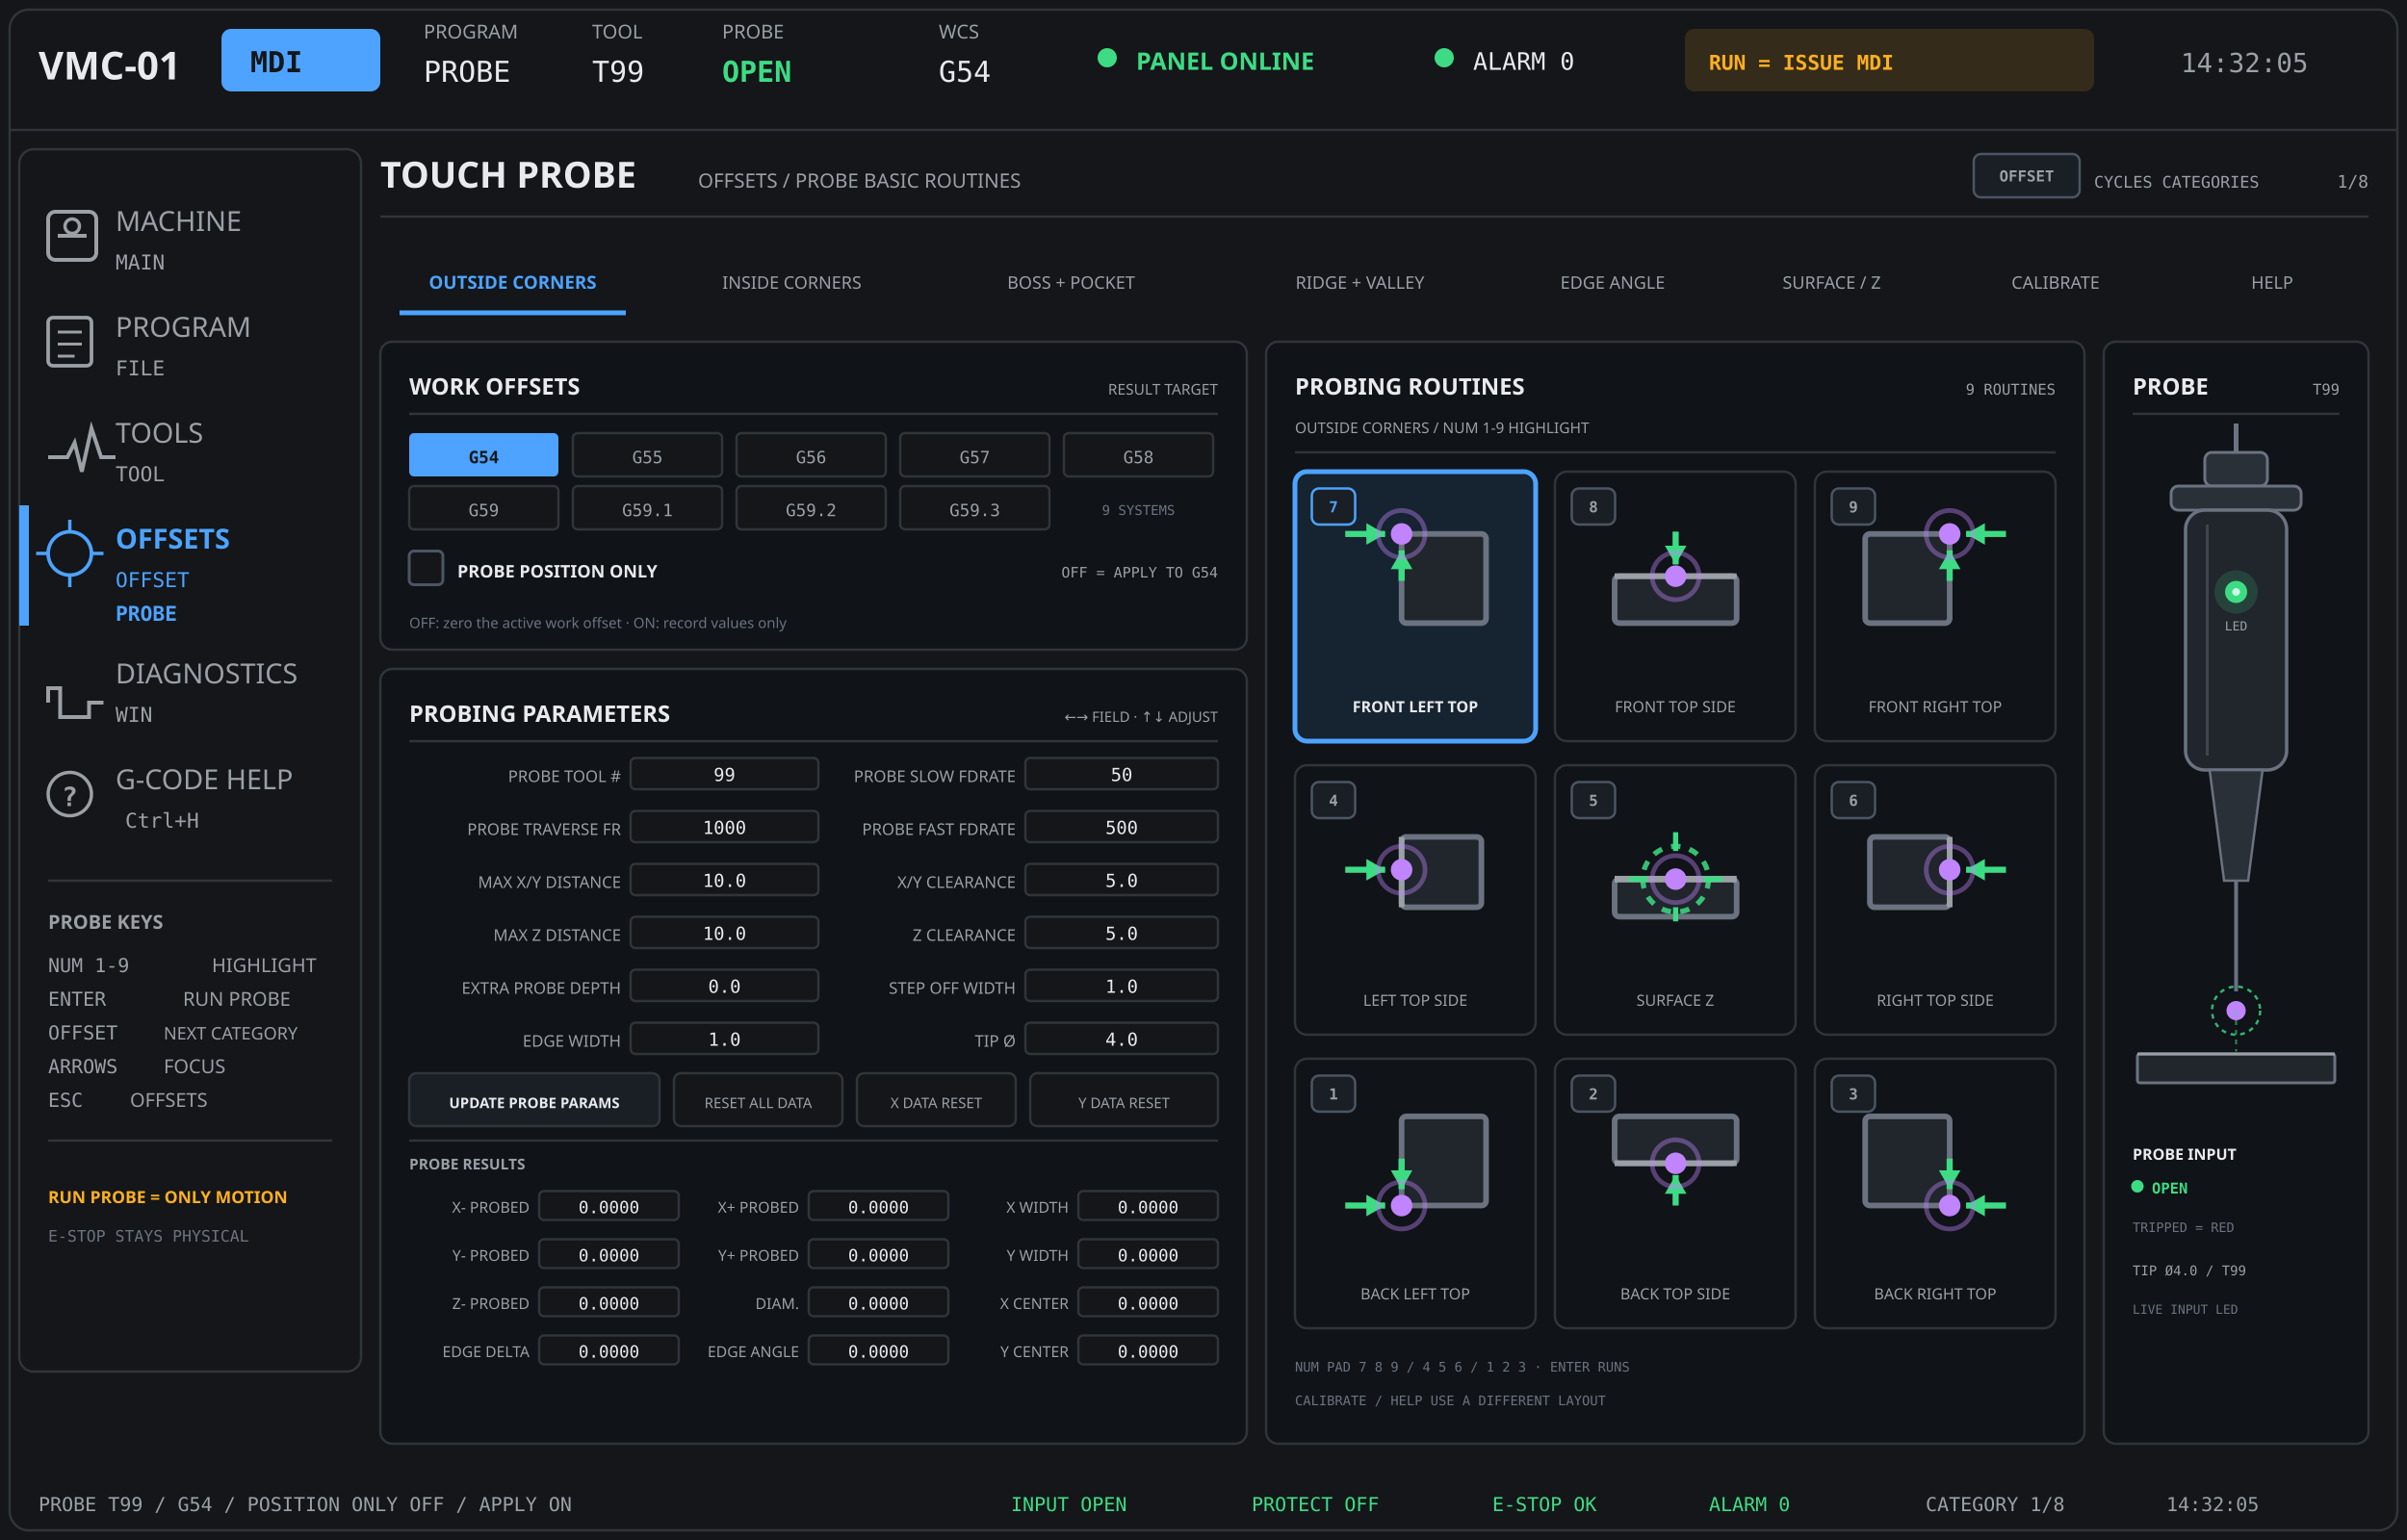
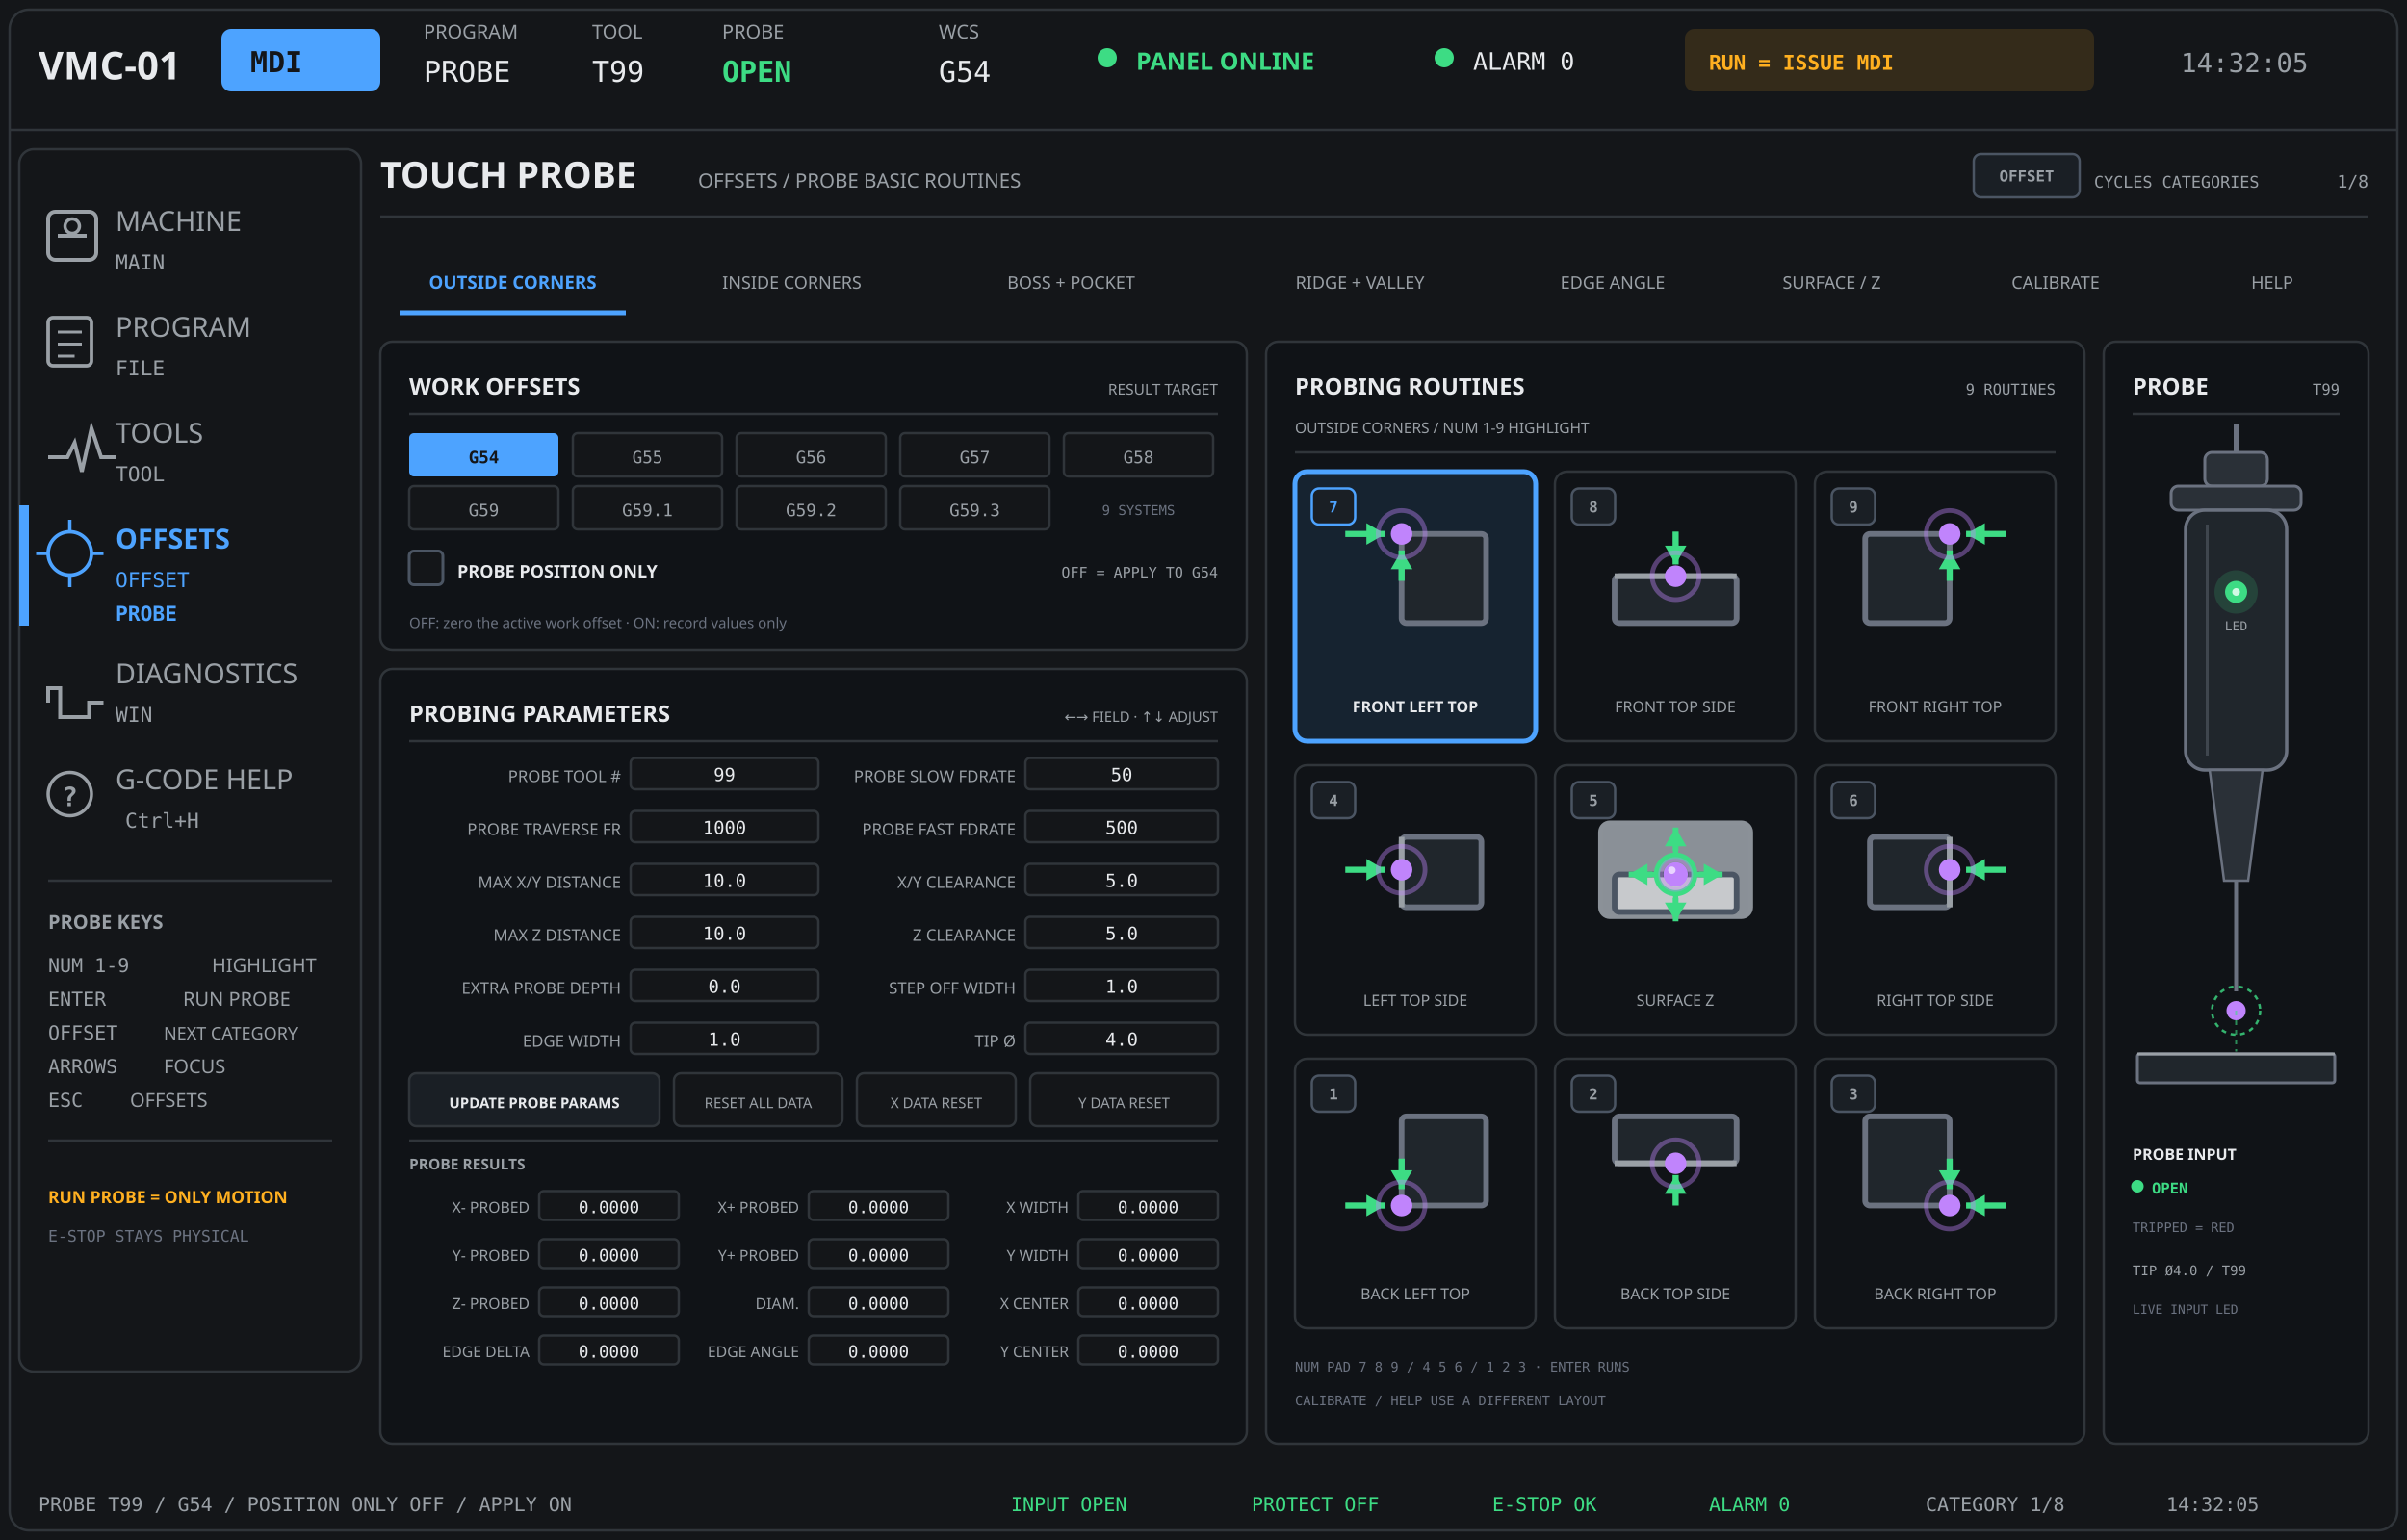
<svg xmlns="http://www.w3.org/2000/svg" viewBox="0 0 1000 640" width="1000" height="640">
  <rect x="0" y="0" width="1000" height="640" rx="0" fill="#141619" stroke="none" stroke-width="1" />
  <rect x="4" y="4" width="992" height="632" rx="8" fill="none" stroke="#30353a" stroke-width="1" />
  <line x1="4" y1="54" x2="996" y2="54" stroke="#30353a" stroke-width="1" />
  <text x="16" y="33" fill="#e8eaed" font-size="16" font-family="sans-serif" font-weight="700" text-anchor="start">VMC-01</text>
  <rect x="92" y="12" width="66" height="26" rx="4" fill="#4da3ff" stroke="none" stroke-width="1" />
  <text x="104" y="30" fill="#141619" font-size="12" font-family="monospace" font-weight="700" text-anchor="start">MDI</text>
  <text x="176" y="16" fill="#9aa0a6" font-size="8" font-family="sans-serif" text-anchor="start">PROGRAM</text>
  <text x="176" y="34" fill="#e8eaed" font-size="12" font-family="monospace" text-anchor="start">PROBE</text>
  <text x="246" y="16" fill="#9aa0a6" font-size="8" font-family="sans-serif" text-anchor="start">TOOL</text>
  <text x="246" y="34" fill="#e8eaed" font-size="12" font-family="monospace" text-anchor="start">T99</text>
  <text x="300" y="16" fill="#9aa0a6" font-size="8" font-family="sans-serif" text-anchor="start">PROBE</text>
  <text x="300" y="34" fill="#3ddc84" font-size="12" font-family="monospace" font-weight="700" text-anchor="start">OPEN</text>
  <text x="390" y="16" fill="#9aa0a6" font-size="8" font-family="sans-serif" text-anchor="start">WCS</text>
  <text x="390" y="34" fill="#e8eaed" font-size="12" font-family="monospace" text-anchor="start">G54</text>
  <circle cx="460" cy="24" r="4" fill="#3ddc84" />
  <text x="472" y="29" fill="#3ddc84" font-size="10" font-family="sans-serif" font-weight="700" text-anchor="start">PANEL ONLINE</text>
  <circle cx="600" cy="24" r="4" fill="#3ddc84" />
  <text x="612" y="29" fill="#e8eaed" font-size="10" font-family="monospace" text-anchor="start">ALARM 0</text>
  <rect x="700" y="12" width="170" height="26" rx="4" fill="#ffb020" stroke="none" stroke-width="0" opacity="0.14" />
  <text x="710" y="29" fill="#ffb020" font-size="8.5" font-family="monospace" font-weight="700" text-anchor="start">RUN = ISSUE MDI</text>
  <text x="906" y="30" fill="#9aa0a6" font-size="11" font-family="monospace" text-anchor="start">14:32:05</text>
  <rect x="8" y="62" width="142" height="508" rx="6" fill="#141619" stroke="#30353a" stroke-width="1" />
  <rect x="20" y="88" width="20" height="20" rx="3" fill="none" stroke="#9aa0a6" stroke-width="1.6" />
  <line x1="24" y1="98" x2="36" y2="98" stroke="#9aa0a6" stroke-width="1.6" />
  <circle cx="30" cy="94" r="3" fill="none" stroke="#9aa0a6" stroke-width="1.4" />
  <text x="48" y="96" fill="#9aa0a6" font-size="11.5" font-family="sans-serif" text-anchor="start">MACHINE</text>
  <text x="48" y="112" fill="#9aa0a6" font-size="8.5" font-family="monospace" text-anchor="start">MAIN</text>
  <rect x="20" y="132" width="18" height="20" rx="2" fill="none" stroke="#9aa0a6" stroke-width="1.5" />
  <line x1="24" y1="138" x2="34" y2="138" stroke="#9aa0a6" stroke-width="1.2" />
  <line x1="24" y1="143" x2="34" y2="143" stroke="#9aa0a6" stroke-width="1.2" />
  <line x1="24" y1="148" x2="31" y2="148" stroke="#9aa0a6" stroke-width="1.2" />
  <text x="48" y="140" fill="#9aa0a6" font-size="11.5" font-family="sans-serif" text-anchor="start">PROGRAM</text>
  <text x="48" y="156" fill="#9aa0a6" font-size="8.5" font-family="monospace" text-anchor="start">FILE</text>
  <path d="M20 190 L28 190 L31 184 L34 196 L38 178 L42 190 L48 190" fill="none" stroke="#9aa0a6" stroke-width="1.6" />
  <text x="48" y="184" fill="#9aa0a6" font-size="11.5" font-family="sans-serif" text-anchor="start">TOOLS</text>
  <text x="48" y="200" fill="#9aa0a6" font-size="8.5" font-family="monospace" text-anchor="start">TOOL</text>
  <rect x="8" y="210" width="4" height="50" rx="0" fill="#4da3ff" stroke="none" stroke-width="0" />
  <circle cx="29" cy="230" r="9" fill="none" stroke="#4da3ff" stroke-width="1.5" />
  <line x1="29" y1="216" x2="29" y2="221" stroke="#4da3ff" stroke-width="1.4" />
  <line x1="29" y1="239" x2="29" y2="244" stroke="#4da3ff" stroke-width="1.4" />
  <line x1="15" y1="230" x2="20" y2="230" stroke="#4da3ff" stroke-width="1.4" />
  <line x1="38" y1="230" x2="43" y2="230" stroke="#4da3ff" stroke-width="1.4" />
  <text x="48" y="228" fill="#4da3ff" font-size="11.5" font-family="sans-serif" font-weight="700" text-anchor="start">OFFSETS</text>
  <text x="48" y="244" fill="#4da3ff" font-size="8.5" font-family="monospace" text-anchor="start">OFFSET</text>
  <text x="48" y="258" fill="#4da3ff" font-size="8.5" font-family="monospace" font-weight="700" text-anchor="start">PROBE</text>
  <path d="M20 292 L20 286 L25 286 L25 298 L37 298 L37 292 L43 292" fill="none" stroke="#9aa0a6" stroke-width="1.6" />
  <text x="48" y="284" fill="#9aa0a6" font-size="11.5" font-family="sans-serif" text-anchor="start">DIAGNOSTICS</text>
  <text x="48" y="300" fill="#9aa0a6" font-size="8.5" font-family="monospace" text-anchor="start">WIN</text>
  <circle cx="29" cy="330" r="9" fill="none" stroke="#9aa0a6" stroke-width="1.4" />
  <text x="29" y="335" fill="#9aa0a6" font-size="11" font-family="monospace" font-weight="700" text-anchor="middle">?</text>
  <text x="48" y="328" fill="#9aa0a6" font-size="11.5" font-family="sans-serif" text-anchor="start">G-CODE HELP</text>
  <text x="52" y="344" fill="#9aa0a6" font-size="8.5" font-family="monospace" text-anchor="start">Ctrl+H</text>
  <line x1="20" y1="366" x2="138" y2="366" stroke="#30353a" stroke-width="1" />
  <text x="20" y="386" fill="#9aa0a6" font-size="8" font-family="sans-serif" font-weight="700" text-anchor="start">PROBE KEYS</text>
  <text x="20" y="404" fill="#9aa0a6" font-size="8" font-family="monospace" text-anchor="start">NUM 1-9</text>
  <text x="88" y="404" fill="#9aa0a6" font-size="8" font-family="sans-serif" text-anchor="start">HIGHLIGHT</text>
  <text x="20" y="418" fill="#9aa0a6" font-size="8" font-family="monospace" text-anchor="start">ENTER</text>
  <text x="76" y="418" fill="#9aa0a6" font-size="8" font-family="sans-serif" text-anchor="start">RUN PROBE</text>
  <text x="20" y="432" fill="#9aa0a6" font-size="8" font-family="monospace" text-anchor="start">OFFSET</text>
  <text x="68" y="432" fill="#9aa0a6" font-size="7.2" font-family="sans-serif" text-anchor="start">NEXT CATEGORY</text>
  <text x="20" y="446" fill="#9aa0a6" font-size="8" font-family="monospace" text-anchor="start">ARROWS</text>
  <text x="68" y="446" fill="#9aa0a6" font-size="8" font-family="sans-serif" text-anchor="start">FOCUS</text>
  <text x="20" y="460" fill="#9aa0a6" font-size="8" font-family="monospace" text-anchor="start">ESC</text>
  <text x="54" y="460" fill="#9aa0a6" font-size="8" font-family="sans-serif" text-anchor="start">OFFSETS</text>
  <line x1="20" y1="474" x2="138" y2="474" stroke="#30353a" stroke-width="1" />
  <text x="20" y="500" fill="#ffb020" font-size="7.0" font-family="sans-serif" font-weight="700" text-anchor="start">RUN PROBE = ONLY MOTION</text>
  <text x="20" y="516" fill="#6b7280" font-size="6.6" font-family="monospace" text-anchor="start">E-STOP STAYS PHYSICAL</text>
  <text x="158" y="78" fill="#e8eaed" font-size="15" font-family="sans-serif" font-weight="700" text-anchor="start">TOUCH PROBE</text>
  <text x="290" y="78" fill="#9aa0a6" font-size="8.2" font-family="sans-serif" text-anchor="start">OFFSETS / PROBE BASIC ROUTINES</text>
  <rect x="820" y="64" width="44" height="18" rx="3" fill="#1a1f25" stroke="#4b5563" stroke-width="1" />
  <text x="842.0" y="75.4" fill="#9aa0a6" font-size="6.3" font-family="monospace" font-weight="700" text-anchor="middle">OFFSET</text>
  <text x="870" y="78" fill="#9aa0a6" font-size="6.7" font-family="monospace" text-anchor="start">CYCLES CATEGORIES</text>
  <text x="984" y="78" fill="#9aa0a6" font-size="7.2" font-family="monospace" text-anchor="end">1/8</text>
  <line x1="158" y1="90" x2="984" y2="90" stroke="#30353a" stroke-width="1" />
  <text x="213.0" y="120" fill="#4da3ff" font-size="7.5" font-family="sans-serif" font-weight="700" text-anchor="middle">OUTSIDE CORNERS</text>
  <line x1="166" y1="130" x2="260" y2="130" stroke="#4da3ff" stroke-width="2" />
  <text x="329.0" y="120" fill="#9aa0a6" font-size="7.2" font-family="sans-serif" text-anchor="middle">INSIDE CORNERS</text>
  <text x="445.0" y="120" fill="#9aa0a6" font-size="7.2" font-family="sans-serif" text-anchor="middle">BOSS + POCKET</text>
  <text x="565.0" y="120" fill="#9aa0a6" font-size="7.2" font-family="sans-serif" text-anchor="middle">RIDGE + VALLEY</text>
  <text x="670.0" y="120" fill="#9aa0a6" font-size="7.2" font-family="sans-serif" text-anchor="middle">EDGE ANGLE</text>
  <text x="761.0" y="120" fill="#9aa0a6" font-size="7.2" font-family="sans-serif" text-anchor="middle">SURFACE / Z</text>
  <text x="854.0" y="120" fill="#9aa0a6" font-size="7.2" font-family="sans-serif" text-anchor="middle">CALIBRATE</text>
  <text x="944.0" y="120" fill="#9aa0a6" font-size="7.2" font-family="sans-serif" text-anchor="middle">HELP</text>
  <rect x="158" y="142" width="360" height="128" rx="5" fill="#101317" stroke="#30353a" stroke-width="1" />
  <text x="170" y="164" fill="#e8eaed" font-size="9.5" font-family="sans-serif" font-weight="700" text-anchor="start">WORK OFFSETS</text>
  <text x="506" y="164" fill="#9aa0a6" font-size="6.2" font-family="sans-serif" text-anchor="end">RESULT TARGET</text>
  <line x1="170" y1="172" x2="506" y2="172" stroke="#30353a" stroke-width="1" />
  <rect x="170" y="180" width="62" height="18" rx="2" fill="#4da3ff" stroke="none" stroke-width="1" />
  <text x="201" y="192.5" fill="#141619" font-size="7" font-family="monospace" font-weight="700" text-anchor="middle">G54</text>
  <rect x="238" y="180" width="62" height="18" rx="2" fill="#141619" stroke="#30353a" stroke-width="1" />
  <text x="269" y="192.5" fill="#9aa0a6" font-size="7" font-family="monospace" text-anchor="middle">G55</text>
  <rect x="306" y="180" width="62" height="18" rx="2" fill="#141619" stroke="#30353a" stroke-width="1" />
  <text x="337" y="192.5" fill="#9aa0a6" font-size="7" font-family="monospace" text-anchor="middle">G56</text>
  <rect x="374" y="180" width="62" height="18" rx="2" fill="#141619" stroke="#30353a" stroke-width="1" />
  <text x="405" y="192.5" fill="#9aa0a6" font-size="7" font-family="monospace" text-anchor="middle">G57</text>
  <rect x="442" y="180" width="62" height="18" rx="2" fill="#141619" stroke="#30353a" stroke-width="1" />
  <text x="473" y="192.5" fill="#9aa0a6" font-size="7" font-family="monospace" text-anchor="middle">G58</text>
  <rect x="170" y="202" width="62" height="18" rx="2" fill="#141619" stroke="#30353a" stroke-width="1" />
  <text x="201" y="214.5" fill="#9aa0a6" font-size="7" font-family="monospace" text-anchor="middle">G59</text>
  <rect x="238" y="202" width="62" height="18" rx="2" fill="#141619" stroke="#30353a" stroke-width="1" />
  <text x="269" y="214.5" fill="#9aa0a6" font-size="7" font-family="monospace" text-anchor="middle">G59.1</text>
  <rect x="306" y="202" width="62" height="18" rx="2" fill="#141619" stroke="#30353a" stroke-width="1" />
  <text x="337" y="214.5" fill="#9aa0a6" font-size="7" font-family="monospace" text-anchor="middle">G59.2</text>
  <rect x="374" y="202" width="62" height="18" rx="2" fill="#141619" stroke="#30353a" stroke-width="1" />
  <text x="405" y="214.5" fill="#9aa0a6" font-size="7" font-family="monospace" text-anchor="middle">G59.3</text>
  <text x="473" y="214" fill="#6b7280" font-size="5.6" font-family="monospace" text-anchor="middle">9 SYSTEMS</text>
  <rect x="170" y="229" width="14" height="14" rx="2" fill="#141619" stroke="#4b5563" stroke-width="1.2" />
  <text x="190" y="240" fill="#e8eaed" font-size="7.2" font-family="sans-serif" font-weight="700" text-anchor="start">PROBE POSITION ONLY</text>
  <text x="506" y="240" fill="#9aa0a6" font-size="6.0" font-family="monospace" text-anchor="end">OFF = APPLY TO G54</text>
  <text x="170" y="261" fill="#6b7280" font-size="6.0" font-family="sans-serif" text-anchor="start">OFF: zero the active work offset · ON: record values only</text>
  <rect x="158" y="278" width="360" height="322" rx="5" fill="#101317" stroke="#30353a" stroke-width="1" />
  <text x="170" y="300" fill="#e8eaed" font-size="9.5" font-family="sans-serif" font-weight="700" text-anchor="start">PROBING PARAMETERS</text>
  <text x="506" y="300" fill="#9aa0a6" font-size="5.9" font-family="sans-serif" text-anchor="end">←→ FIELD · ↑↓ ADJUST</text>
  <line x1="170" y1="308" x2="506" y2="308" stroke="#30353a" stroke-width="1" />
  <text x="258" y="325" fill="#9aa0a6" font-size="6.7" font-family="sans-serif" text-anchor="end">PROBE TOOL #</text>
  <rect x="262" y="315" width="78" height="13" rx="2" fill="#141619" stroke="#30353a" stroke-width="1" />
  <text x="301" y="324.6" fill="#e8eaed" font-size="7.5" font-family="monospace" text-anchor="middle">99</text>
  <text x="422" y="325" fill="#9aa0a6" font-size="6.7" font-family="sans-serif" text-anchor="end">PROBE SLOW FDRATE</text>
  <rect x="426" y="315" width="80" height="13" rx="2" fill="#141619" stroke="#30353a" stroke-width="1" />
  <text x="466" y="324.6" fill="#e8eaed" font-size="7.5" font-family="monospace" text-anchor="middle">50</text>
  <text x="258" y="347" fill="#9aa0a6" font-size="6.7" font-family="sans-serif" text-anchor="end">PROBE TRAVERSE FR</text>
  <rect x="262" y="337" width="78" height="13" rx="2" fill="#141619" stroke="#30353a" stroke-width="1" />
  <text x="301" y="346.6" fill="#e8eaed" font-size="7.5" font-family="monospace" text-anchor="middle">1000</text>
  <text x="422" y="347" fill="#9aa0a6" font-size="6.7" font-family="sans-serif" text-anchor="end">PROBE FAST FDRATE</text>
  <rect x="426" y="337" width="80" height="13" rx="2" fill="#141619" stroke="#30353a" stroke-width="1" />
  <text x="466" y="346.6" fill="#e8eaed" font-size="7.5" font-family="monospace" text-anchor="middle">500</text>
  <text x="258" y="369" fill="#9aa0a6" font-size="6.7" font-family="sans-serif" text-anchor="end">MAX X/Y DISTANCE</text>
  <rect x="262" y="359" width="78" height="13" rx="2" fill="#141619" stroke="#30353a" stroke-width="1" />
  <text x="301" y="368.6" fill="#e8eaed" font-size="7.5" font-family="monospace" text-anchor="middle">10.0</text>
  <text x="422" y="369" fill="#9aa0a6" font-size="6.7" font-family="sans-serif" text-anchor="end">X/Y CLEARANCE</text>
  <rect x="426" y="359" width="80" height="13" rx="2" fill="#141619" stroke="#30353a" stroke-width="1" />
  <text x="466" y="368.6" fill="#e8eaed" font-size="7.5" font-family="monospace" text-anchor="middle">5.0</text>
  <text x="258" y="391" fill="#9aa0a6" font-size="6.7" font-family="sans-serif" text-anchor="end">MAX Z DISTANCE</text>
  <rect x="262" y="381" width="78" height="13" rx="2" fill="#141619" stroke="#30353a" stroke-width="1" />
  <text x="301" y="390.6" fill="#e8eaed" font-size="7.5" font-family="monospace" text-anchor="middle">10.0</text>
  <text x="422" y="391" fill="#9aa0a6" font-size="6.7" font-family="sans-serif" text-anchor="end">Z CLEARANCE</text>
  <rect x="426" y="381" width="80" height="13" rx="2" fill="#141619" stroke="#30353a" stroke-width="1" />
  <text x="466" y="390.6" fill="#e8eaed" font-size="7.5" font-family="monospace" text-anchor="middle">5.0</text>
  <text x="258" y="413" fill="#9aa0a6" font-size="6.7" font-family="sans-serif" text-anchor="end">EXTRA PROBE DEPTH</text>
  <rect x="262" y="403" width="78" height="13" rx="2" fill="#141619" stroke="#30353a" stroke-width="1" />
  <text x="301" y="412.6" fill="#e8eaed" font-size="7.5" font-family="monospace" text-anchor="middle">0.0</text>
  <text x="422" y="413" fill="#9aa0a6" font-size="6.7" font-family="sans-serif" text-anchor="end">STEP OFF WIDTH</text>
  <rect x="426" y="403" width="80" height="13" rx="2" fill="#141619" stroke="#30353a" stroke-width="1" />
  <text x="466" y="412.6" fill="#e8eaed" font-size="7.5" font-family="monospace" text-anchor="middle">1.0</text>
  <text x="258" y="435" fill="#9aa0a6" font-size="6.7" font-family="sans-serif" text-anchor="end">EDGE WIDTH</text>
  <rect x="262" y="425" width="78" height="13" rx="2" fill="#141619" stroke="#30353a" stroke-width="1" />
  <text x="301" y="434.6" fill="#e8eaed" font-size="7.5" font-family="monospace" text-anchor="middle">1.0</text>
  <text x="422" y="435" fill="#9aa0a6" font-size="6.7" font-family="sans-serif" text-anchor="end">TIP Ø</text>
  <rect x="426" y="425" width="80" height="13" rx="2" fill="#141619" stroke="#30353a" stroke-width="1" />
  <text x="466" y="434.6" fill="#e8eaed" font-size="7.5" font-family="monospace" text-anchor="middle">4.0</text>
  <rect x="170" y="446" width="104" height="22" rx="3" fill="#1a1f25" stroke="#30353a" stroke-width="1" />
  <text x="222" y="460.5" fill="#e8eaed" font-size="6.0" font-family="sans-serif" font-weight="700" text-anchor="middle">UPDATE PROBE PARAMS</text>
  <rect x="280" y="446" width="70" height="22" rx="3" fill="#141619" stroke="#30353a" stroke-width="1" />
  <text x="315" y="460.5" fill="#9aa0a6" font-size="6.0" font-family="sans-serif" text-anchor="middle">RESET ALL DATA</text>
  <rect x="356" y="446" width="66" height="22" rx="3" fill="#141619" stroke="#30353a" stroke-width="1" />
  <text x="389" y="460.5" fill="#9aa0a6" font-size="6.0" font-family="sans-serif" text-anchor="middle">X DATA RESET</text>
  <rect x="428" y="446" width="78" height="22" rx="3" fill="#141619" stroke="#30353a" stroke-width="1" />
  <text x="467" y="460.5" fill="#9aa0a6" font-size="6.0" font-family="sans-serif" text-anchor="middle">Y DATA RESET</text>
  <line x1="170" y1="474" x2="506" y2="474" stroke="#30353a" stroke-width="1" />
  <text x="170" y="486" fill="#9aa0a6" font-size="6.2" font-family="sans-serif" font-weight="700" text-anchor="start">PROBE RESULTS</text>
  <text x="220" y="504" fill="#9aa0a6" font-size="6.3" font-family="sans-serif" text-anchor="end">X- PROBED</text>
  <rect x="224" y="495" width="58" height="12" rx="2" fill="#141619" stroke="#30353a" stroke-width="1" />
  <text x="253" y="504.2" fill="#e8eaed" font-size="7.0" font-family="monospace" text-anchor="middle">0.0000</text>
  <text x="332" y="504" fill="#9aa0a6" font-size="6.3" font-family="sans-serif" text-anchor="end">X+ PROBED</text>
  <rect x="336" y="495" width="58" height="12" rx="2" fill="#141619" stroke="#30353a" stroke-width="1" />
  <text x="365" y="504.2" fill="#e8eaed" font-size="7.0" font-family="monospace" text-anchor="middle">0.0000</text>
  <text x="444" y="504" fill="#9aa0a6" font-size="6.3" font-family="sans-serif" text-anchor="end">X WIDTH</text>
  <rect x="448" y="495" width="58" height="12" rx="2" fill="#141619" stroke="#30353a" stroke-width="1" />
  <text x="477" y="504.2" fill="#e8eaed" font-size="7.0" font-family="monospace" text-anchor="middle">0.0000</text>
  <text x="220" y="524" fill="#9aa0a6" font-size="6.3" font-family="sans-serif" text-anchor="end">Y- PROBED</text>
  <rect x="224" y="515" width="58" height="12" rx="2" fill="#141619" stroke="#30353a" stroke-width="1" />
  <text x="253" y="524.2" fill="#e8eaed" font-size="7.0" font-family="monospace" text-anchor="middle">0.0000</text>
  <text x="332" y="524" fill="#9aa0a6" font-size="6.3" font-family="sans-serif" text-anchor="end">Y+ PROBED</text>
  <rect x="336" y="515" width="58" height="12" rx="2" fill="#141619" stroke="#30353a" stroke-width="1" />
  <text x="365" y="524.2" fill="#e8eaed" font-size="7.0" font-family="monospace" text-anchor="middle">0.0000</text>
  <text x="444" y="524" fill="#9aa0a6" font-size="6.3" font-family="sans-serif" text-anchor="end">Y WIDTH</text>
  <rect x="448" y="515" width="58" height="12" rx="2" fill="#141619" stroke="#30353a" stroke-width="1" />
  <text x="477" y="524.2" fill="#e8eaed" font-size="7.0" font-family="monospace" text-anchor="middle">0.0000</text>
  <text x="220" y="544" fill="#9aa0a6" font-size="6.3" font-family="sans-serif" text-anchor="end">Z- PROBED</text>
  <rect x="224" y="535" width="58" height="12" rx="2" fill="#141619" stroke="#30353a" stroke-width="1" />
  <text x="253" y="544.2" fill="#e8eaed" font-size="7.0" font-family="monospace" text-anchor="middle">0.0000</text>
  <text x="332" y="544" fill="#9aa0a6" font-size="6.3" font-family="sans-serif" text-anchor="end">DIAM.</text>
  <rect x="336" y="535" width="58" height="12" rx="2" fill="#141619" stroke="#30353a" stroke-width="1" />
  <text x="365" y="544.2" fill="#e8eaed" font-size="7.0" font-family="monospace" text-anchor="middle">0.0000</text>
  <text x="444" y="544" fill="#9aa0a6" font-size="6.3" font-family="sans-serif" text-anchor="end">X CENTER</text>
  <rect x="448" y="535" width="58" height="12" rx="2" fill="#141619" stroke="#30353a" stroke-width="1" />
  <text x="477" y="544.2" fill="#e8eaed" font-size="7.0" font-family="monospace" text-anchor="middle">0.0000</text>
  <text x="220" y="564" fill="#9aa0a6" font-size="6.3" font-family="sans-serif" text-anchor="end">EDGE DELTA</text>
  <rect x="224" y="555" width="58" height="12" rx="2" fill="#141619" stroke="#30353a" stroke-width="1" />
  <text x="253" y="564.2" fill="#e8eaed" font-size="7.0" font-family="monospace" text-anchor="middle">0.0000</text>
  <text x="332" y="564" fill="#9aa0a6" font-size="6.3" font-family="sans-serif" text-anchor="end">EDGE ANGLE</text>
  <rect x="336" y="555" width="58" height="12" rx="2" fill="#141619" stroke="#30353a" stroke-width="1" />
  <text x="365" y="564.2" fill="#e8eaed" font-size="7.0" font-family="monospace" text-anchor="middle">0.0000</text>
  <text x="444" y="564" fill="#9aa0a6" font-size="6.3" font-family="sans-serif" text-anchor="end">Y CENTER</text>
  <rect x="448" y="555" width="58" height="12" rx="2" fill="#141619" stroke="#30353a" stroke-width="1" />
  <text x="477" y="564.2" fill="#e8eaed" font-size="7.0" font-family="monospace" text-anchor="middle">0.0000</text>
  <rect x="874" y="142" width="110" height="458" rx="5" fill="#101317" stroke="#30353a" stroke-width="1" />
  <text x="886" y="164" fill="#e8eaed" font-size="9.5" font-family="sans-serif" font-weight="700" text-anchor="start">PROBE</text>
  <text x="972" y="164" fill="#9aa0a6" font-size="6.2" font-family="monospace" text-anchor="end">T99</text>
  <line x1="886" y1="172" x2="972" y2="172" stroke="#30353a" stroke-width="1" />
  <line x1="929" y1="176" x2="929" y2="188" stroke="#6b7280" stroke-width="2" />
  <rect x="916" y="188" width="26" height="14" rx="3" fill="#2a3037" stroke="#6b7280" stroke-width="1.2" />
  <rect x="902" y="202" width="54" height="10" rx="3" fill="#2a3037" stroke="#6b7280" stroke-width="1.2" />
  <rect x="908" y="212" width="42" height="108" rx="8" fill="#20262c" stroke="#6b7280" stroke-width="1.4" />
  <line x1="917" y1="218" x2="917" y2="314" stroke="#3f464e" stroke-width="1.2" />
  <circle cx="929" cy="246" r="9" fill="#3ddc84" opacity="0.16" />
  <circle cx="929" cy="246" r="4.6" fill="#3ddc84" />
  <circle cx="929" cy="246" r="1.6" fill="#d1fae5" />
  <text x="929" y="262" fill="#9aa0a6" font-size="5.2" font-family="monospace" text-anchor="middle">LED</text>
  <path d="M918 320 L940 320 L934 366 L924 366 Z" fill="#2a3037" stroke="#6b7280" stroke-width="1" />
  <line x1="929" y1="366" x2="929" y2="412" stroke="#6b7280" stroke-width="1.6" />
  <circle cx="929" cy="420" r="4" fill="#c084fc" />
  <circle cx="929" cy="420" r="10" fill="none" stroke="#3ddc84" stroke-width="1" stroke-dasharray="2 2" opacity="0.8" />
  <line x1="929" y1="420" x2="929" y2="437" stroke="#3ddc84" stroke-width="0.8" stroke-dasharray="2 2" opacity="0.6" />
  <rect x="888" y="438" width="82" height="12" rx="1" fill="#20262c" stroke="#6b7280" stroke-width="1.2" />
  <line x1="888" y1="438" x2="970" y2="438" stroke="#9aa0a6" stroke-width="1.2" />
  <text x="886" y="482" fill="#e8eaed" font-size="6.4" font-family="sans-serif" font-weight="700" text-anchor="start">PROBE INPUT</text>
  <circle cx="888" cy="493" r="2.6" fill="#3ddc84" />
  <text x="894" y="496" fill="#3ddc84" font-size="6.2" font-family="monospace" font-weight="700" text-anchor="start">OPEN</text>
  <text x="886" y="512" fill="#6b7280" font-size="5.4" font-family="monospace" text-anchor="start">TRIPPED = RED</text>
  <text x="886" y="530" fill="#9aa0a6" font-size="5.6" font-family="monospace" text-anchor="start">TIP Ø4.0 / T99</text>
  <text x="886" y="546" fill="#6b7280" font-size="5.2" font-family="monospace" text-anchor="start">LIVE INPUT LED</text>
  <rect x="526" y="142" width="340" height="458" rx="5" fill="#101317" stroke="#30353a" stroke-width="1" />
  <text x="538" y="164" fill="#e8eaed" font-size="9.5" font-family="sans-serif" font-weight="700" text-anchor="start">PROBING ROUTINES</text>
  <text x="854" y="164" fill="#9aa0a6" font-size="6.2" font-family="monospace" text-anchor="end">9 ROUTINES</text>
  <text x="538" y="180" fill="#9aa0a6" font-size="6.2" font-family="sans-serif" text-anchor="start">OUTSIDE CORNERS / NUM 1-9 HIGHLIGHT</text>
  <line x1="538" y1="188" x2="854" y2="188" stroke="#30353a" stroke-width="1" />
  <rect x="538" y="196" width="100" height="112" rx="5" fill="#4da3ff" fill-opacity="0.11" stroke="#4da3ff" stroke-width="2" />
  <rect x="545" y="203" width="18" height="15" rx="3" fill="#1a1f25" stroke="#4da3ff" stroke-width="1" />
  <text x="554.0" y="212.9" fill="#4da3ff" font-size="6.3" font-family="monospace" font-weight="700" text-anchor="middle">7</text>
  <g transform="translate(555.0,218) scale(1.95)">
    <rect x="14" y="2" width="18" height="19" rx="1" fill="#20262c" stroke="#6b7280" stroke-width="1.2" />
    <line x1="2" y1="2" x2="10.5" y2="2" stroke="#3ddc84" stroke-width="1.3" />
    <polygon points="10.5,2 6.5,-0.3 6.5,4.3" fill="#3ddc84" />
    <line x1="14" y1="12" x2="14" y2="5.5" stroke="#3ddc84" stroke-width="1.3" />
    <polygon points="14,5.5 11.7,9.5 16.3,9.5" fill="#3ddc84" />
    <circle cx="14" cy="2" r="5" fill="none" stroke="#c084fc" stroke-width="1" opacity="0.4" />
    <circle cx="14" cy="2" r="2.3" fill="#c084fc" />
  </g>
  <text x="588.0" y="296" fill="#e8eaed" font-size="6.4" font-family="sans-serif" font-weight="700" text-anchor="middle">FRONT LEFT TOP</text>
  <rect x="646" y="196" width="100" height="112" rx="5" fill="#101317" stroke="#30353a" stroke-width="1" />
  <rect x="653" y="203" width="18" height="15" rx="3" fill="#1a1f25" stroke="#4b5563" stroke-width="1" />
  <text x="662.0" y="212.9" fill="#9aa0a6" font-size="6.3" font-family="monospace" font-weight="700" text-anchor="middle">8</text>
  <g transform="translate(663.0,218) scale(1.95)">
    <rect x="4" y="11" width="26" height="10" rx="1" fill="#20262c" stroke="#6b7280" stroke-width="1.2" />
    <line x1="4" y1="11" x2="30" y2="11" stroke="#9aa0a6" stroke-width="1.2" />
    <line x1="17" y1="1.5" x2="17" y2="8.5" stroke="#3ddc84" stroke-width="1.3" />
    <polygon points="17,8.5 14.7,4.5 19.3,4.5" fill="#3ddc84" />
    <circle cx="17" cy="11" r="5" fill="none" stroke="#c084fc" stroke-width="1" opacity="0.4" />
    <circle cx="17" cy="11" r="2.3" fill="#c084fc" />
  </g>
  <text x="696.0" y="296" fill="#9aa0a6" font-size="6.4" font-family="sans-serif" text-anchor="middle">FRONT TOP SIDE</text>
  <rect x="754" y="196" width="100" height="112" rx="5" fill="#101317" stroke="#30353a" stroke-width="1" />
  <rect x="761" y="203" width="18" height="15" rx="3" fill="#1a1f25" stroke="#4b5563" stroke-width="1" />
  <text x="770.0" y="212.9" fill="#9aa0a6" font-size="6.3" font-family="monospace" font-weight="700" text-anchor="middle">9</text>
  <g transform="translate(771.0,218) scale(1.95)">
    <rect x="2" y="2" width="18" height="19" rx="1" fill="#20262c" stroke="#6b7280" stroke-width="1.2" />
    <line x1="32" y1="2" x2="23.5" y2="2" stroke="#3ddc84" stroke-width="1.3" />
    <polygon points="23.5,2 27.5,-0.3 27.5,4.3" fill="#3ddc84" />
    <line x1="20" y1="12" x2="20" y2="5.5" stroke="#3ddc84" stroke-width="1.3" />
    <polygon points="20,5.5 17.7,9.5 22.3,9.5" fill="#3ddc84" />
    <circle cx="20" cy="2" r="5" fill="none" stroke="#c084fc" stroke-width="1" opacity="0.4" />
    <circle cx="20" cy="2" r="2.3" fill="#c084fc" />
  </g>
  <text x="804.0" y="296" fill="#9aa0a6" font-size="6.4" font-family="sans-serif" text-anchor="middle">FRONT RIGHT TOP</text>
  <rect x="538" y="318" width="100" height="112" rx="5" fill="#101317" stroke="#30353a" stroke-width="1" />
  <rect x="545" y="325" width="18" height="15" rx="3" fill="#1a1f25" stroke="#4b5563" stroke-width="1" />
  <text x="554.0" y="334.9" fill="#9aa0a6" font-size="6.3" font-family="monospace" font-weight="700" text-anchor="middle">4</text>
  <g transform="translate(555.0,340) scale(1.95)">
    <rect x="14" y="4" width="17" height="15" rx="1" fill="#20262c" stroke="#6b7280" stroke-width="1.2" />
    <line x1="14" y1="4" x2="14" y2="19" stroke="#9aa0a6" stroke-width="1.2" />
    <line x1="2" y1="11" x2="10.5" y2="11" stroke="#3ddc84" stroke-width="1.3" />
    <polygon points="10.5,11 6.5,8.7 6.5,13.3" fill="#3ddc84" />
    <circle cx="14" cy="11" r="5" fill="none" stroke="#c084fc" stroke-width="1" opacity="0.4" />
    <circle cx="14" cy="11" r="2.3" fill="#c084fc" />
  </g>
  <text x="588.0" y="418" fill="#9aa0a6" font-size="6.4" font-family="sans-serif" text-anchor="middle">LEFT TOP SIDE</text>
  <rect x="646" y="318" width="100" height="112" rx="5" fill="#101317" stroke="#30353a" stroke-width="1" />
  <rect x="653" y="325" width="18" height="15" rx="3" fill="#1a1f25" stroke="#4b5563" stroke-width="1" />
  <text x="662.0" y="334.9" fill="#9aa0a6" font-size="6.3" font-family="monospace" font-weight="700" text-anchor="middle">5</text>
  <g transform="translate(663.0,340) scale(1.95)">
-     <rect x="4" y="13" width="26" height="8" rx="1" fill="#20262c" stroke="#6b7280" stroke-width="1.2" />
-     <line x1="4" y1="13" x2="30" y2="13" stroke="#9aa0a6" stroke-width="1.4" />
-     <circle cx="17" cy="13" r="7" fill="none" stroke="#3ddc84" stroke-width="1.1" stroke-dasharray="2 2" opacity="0.85" />
-     <line x1="7" y1="13" x2="11" y2="13" stroke="#3ddc84" stroke-width="1.1" />
-     <line x1="23" y1="13" x2="27" y2="13" stroke="#3ddc84" stroke-width="1.1" />
-     <line x1="17" y1="3" x2="17" y2="7" stroke="#3ddc84" stroke-width="1.1" />
-     <line x1="17" y1="19" x2="17" y2="22" stroke="#3ddc84" stroke-width="1.1" />
-     <circle cx="17" cy="13" r="5" fill="none" stroke="#c084fc" stroke-width="1" opacity="0.4" />
-     <circle cx="17" cy="13" r="2.3" fill="#c084fc" />
+     <rect x="1" y="1" width="32" height="20" rx="2" fill="#8a9097" stroke="#8b9198" stroke-width="1" />
+     <rect x="4" y="12" width="26" height="8" rx="1" fill="#c7c9cc" stroke="#4b5563" stroke-width="1.2" />
+     <circle cx="17" cy="12" r="4.0" fill="none" stroke="#3ddc84" stroke-width="1.3" />
+     <line x1="17" y1="8.0" x2="17" y2="5.5" stroke="#3ddc84" stroke-width="1.1" />
+     <line x1="17" y1="16.0" x2="17" y2="18.5" stroke="#3ddc84" stroke-width="1.1" />
+     <line x1="13.0" y1="12" x2="10.5" y2="12" stroke="#3ddc84" stroke-width="1.1" />
+     <line x1="21.0" y1="12" x2="23.5" y2="12" stroke="#3ddc84" stroke-width="1.1" />
+     <circle cx="17" cy="12" r="3.2" fill="none" stroke="#c084fc" stroke-width="1" opacity="0.35" />
+     <circle cx="17" cy="12" r="2.6" fill="#c084fc" />
+     <circle cx="16.2" cy="11.1" r="0.8" fill="#e9d5ff" />
+     <line x1="17" y1="7" x2="17" y2="2" stroke="#3ddc84" stroke-width="1.2" />
+     <polygon points="17,2 14.7,6 19.3,6" fill="#3ddc84" />
+     <line x1="17" y1="17" x2="17" y2="22" stroke="#3ddc84" stroke-width="1.2" />
+     <polygon points="17,22 14.7,18 19.3,18" fill="#3ddc84" />
+     <line x1="12" y1="12" x2="7" y2="12" stroke="#3ddc84" stroke-width="1.2" />
+     <polygon points="7,12 11,9.7 11,14.3" fill="#3ddc84" />
+     <line x1="22" y1="12" x2="27" y2="12" stroke="#3ddc84" stroke-width="1.2" />
+     <polygon points="27,12 23,9.7 23,14.3" fill="#3ddc84" />
  </g>
  <text x="696.0" y="418" fill="#9aa0a6" font-size="6.4" font-family="sans-serif" text-anchor="middle">SURFACE Z</text>
  <rect x="754" y="318" width="100" height="112" rx="5" fill="#101317" stroke="#30353a" stroke-width="1" />
  <rect x="761" y="325" width="18" height="15" rx="3" fill="#1a1f25" stroke="#4b5563" stroke-width="1" />
  <text x="770.0" y="334.9" fill="#9aa0a6" font-size="6.3" font-family="monospace" font-weight="700" text-anchor="middle">6</text>
  <g transform="translate(771.0,340) scale(1.95)">
    <rect x="3" y="4" width="17" height="15" rx="1" fill="#20262c" stroke="#6b7280" stroke-width="1.2" />
    <line x1="20" y1="4" x2="20" y2="19" stroke="#9aa0a6" stroke-width="1.2" />
    <line x1="32" y1="11" x2="23.5" y2="11" stroke="#3ddc84" stroke-width="1.3" />
    <polygon points="23.5,11 27.5,8.7 27.5,13.3" fill="#3ddc84" />
    <circle cx="20" cy="11" r="5" fill="none" stroke="#c084fc" stroke-width="1" opacity="0.4" />
    <circle cx="20" cy="11" r="2.3" fill="#c084fc" />
  </g>
  <text x="804.0" y="418" fill="#9aa0a6" font-size="6.4" font-family="sans-serif" text-anchor="middle">RIGHT TOP SIDE</text>
  <rect x="538" y="440" width="100" height="112" rx="5" fill="#101317" stroke="#30353a" stroke-width="1" />
  <rect x="545" y="447" width="18" height="15" rx="3" fill="#1a1f25" stroke="#4b5563" stroke-width="1" />
  <text x="554.0" y="456.9" fill="#9aa0a6" font-size="6.3" font-family="monospace" font-weight="700" text-anchor="middle">1</text>
  <g transform="translate(555.0,462) scale(1.95)">
    <rect x="14" y="1" width="18" height="19" rx="1" fill="#20262c" stroke="#6b7280" stroke-width="1.2" />
    <line x1="2" y1="20" x2="10.5" y2="20" stroke="#3ddc84" stroke-width="1.3" />
    <polygon points="10.5,20 6.5,17.7 6.5,22.3" fill="#3ddc84" />
    <line x1="14" y1="10" x2="14" y2="16.5" stroke="#3ddc84" stroke-width="1.3" />
    <polygon points="14,16.5 11.7,12.5 16.3,12.5" fill="#3ddc84" />
    <circle cx="14" cy="20" r="5" fill="none" stroke="#c084fc" stroke-width="1" opacity="0.4" />
    <circle cx="14" cy="20" r="2.3" fill="#c084fc" />
  </g>
  <text x="588.0" y="540" fill="#9aa0a6" font-size="6.4" font-family="sans-serif" text-anchor="middle">BACK LEFT TOP</text>
  <rect x="646" y="440" width="100" height="112" rx="5" fill="#101317" stroke="#30353a" stroke-width="1" />
  <rect x="653" y="447" width="18" height="15" rx="3" fill="#1a1f25" stroke="#4b5563" stroke-width="1" />
  <text x="662.0" y="456.9" fill="#9aa0a6" font-size="6.3" font-family="monospace" font-weight="700" text-anchor="middle">2</text>
  <g transform="translate(663.0,462) scale(1.95)">
    <rect x="4" y="1" width="26" height="10" rx="1" fill="#20262c" stroke="#6b7280" stroke-width="1.2" />
    <line x1="4" y1="11" x2="30" y2="11" stroke="#9aa0a6" stroke-width="1.2" />
    <line x1="17" y1="20" x2="17" y2="13.5" stroke="#3ddc84" stroke-width="1.3" />
    <polygon points="17,13.5 14.7,17.5 19.3,17.5" fill="#3ddc84" />
    <circle cx="17" cy="11" r="5" fill="none" stroke="#c084fc" stroke-width="1" opacity="0.4" />
    <circle cx="17" cy="11" r="2.3" fill="#c084fc" />
  </g>
  <text x="696.0" y="540" fill="#9aa0a6" font-size="6.4" font-family="sans-serif" text-anchor="middle">BACK TOP SIDE</text>
  <rect x="754" y="440" width="100" height="112" rx="5" fill="#101317" stroke="#30353a" stroke-width="1" />
  <rect x="761" y="447" width="18" height="15" rx="3" fill="#1a1f25" stroke="#4b5563" stroke-width="1" />
  <text x="770.0" y="456.9" fill="#9aa0a6" font-size="6.3" font-family="monospace" font-weight="700" text-anchor="middle">3</text>
  <g transform="translate(771.0,462) scale(1.95)">
    <rect x="2" y="1" width="18" height="19" rx="1" fill="#20262c" stroke="#6b7280" stroke-width="1.2" />
    <line x1="32" y1="20" x2="23.5" y2="20" stroke="#3ddc84" stroke-width="1.3" />
    <polygon points="23.5,20 27.5,17.7 27.5,22.3" fill="#3ddc84" />
    <line x1="20" y1="10" x2="20" y2="16.5" stroke="#3ddc84" stroke-width="1.3" />
    <polygon points="20,16.5 17.7,12.5 22.3,12.5" fill="#3ddc84" />
    <circle cx="20" cy="20" r="5" fill="none" stroke="#c084fc" stroke-width="1" opacity="0.4" />
    <circle cx="20" cy="20" r="2.3" fill="#c084fc" />
  </g>
  <text x="804.0" y="540" fill="#9aa0a6" font-size="6.4" font-family="sans-serif" text-anchor="middle">BACK RIGHT TOP</text>
  <text x="538" y="570" fill="#6b7280" font-size="5.5" font-family="monospace" text-anchor="start">NUM PAD 7 8 9 / 4 5 6 / 1 2 3  ·  ENTER RUNS</text>
  <text x="538" y="584" fill="#6b7280" font-size="5.5" font-family="monospace" text-anchor="start">CALIBRATE / HELP USE A DIFFERENT LAYOUT</text>
  <text x="16" y="628" fill="#9aa0a6" font-size="8" font-family="monospace" text-anchor="start">PROBE T99 / G54 / POSITION ONLY OFF / APPLY ON</text>
  <text x="420" y="628" fill="#3ddc84" font-size="8" font-family="monospace" text-anchor="start">INPUT OPEN</text>
  <text x="520" y="628" fill="#3ddc84" font-size="8" font-family="monospace" text-anchor="start">PROTECT OFF</text>
  <text x="620" y="628" fill="#3ddc84" font-size="8" font-family="monospace" text-anchor="start">E-STOP OK</text>
  <text x="710" y="628" fill="#3ddc84" font-size="8" font-family="monospace" text-anchor="start">ALARM 0</text>
  <text x="800" y="628" fill="#9aa0a6" font-size="8" font-family="monospace" text-anchor="start">CATEGORY 1/8</text>
  <text x="900" y="628" fill="#9aa0a6" font-size="8" font-family="monospace" text-anchor="start">14:32:05</text>
</svg>
